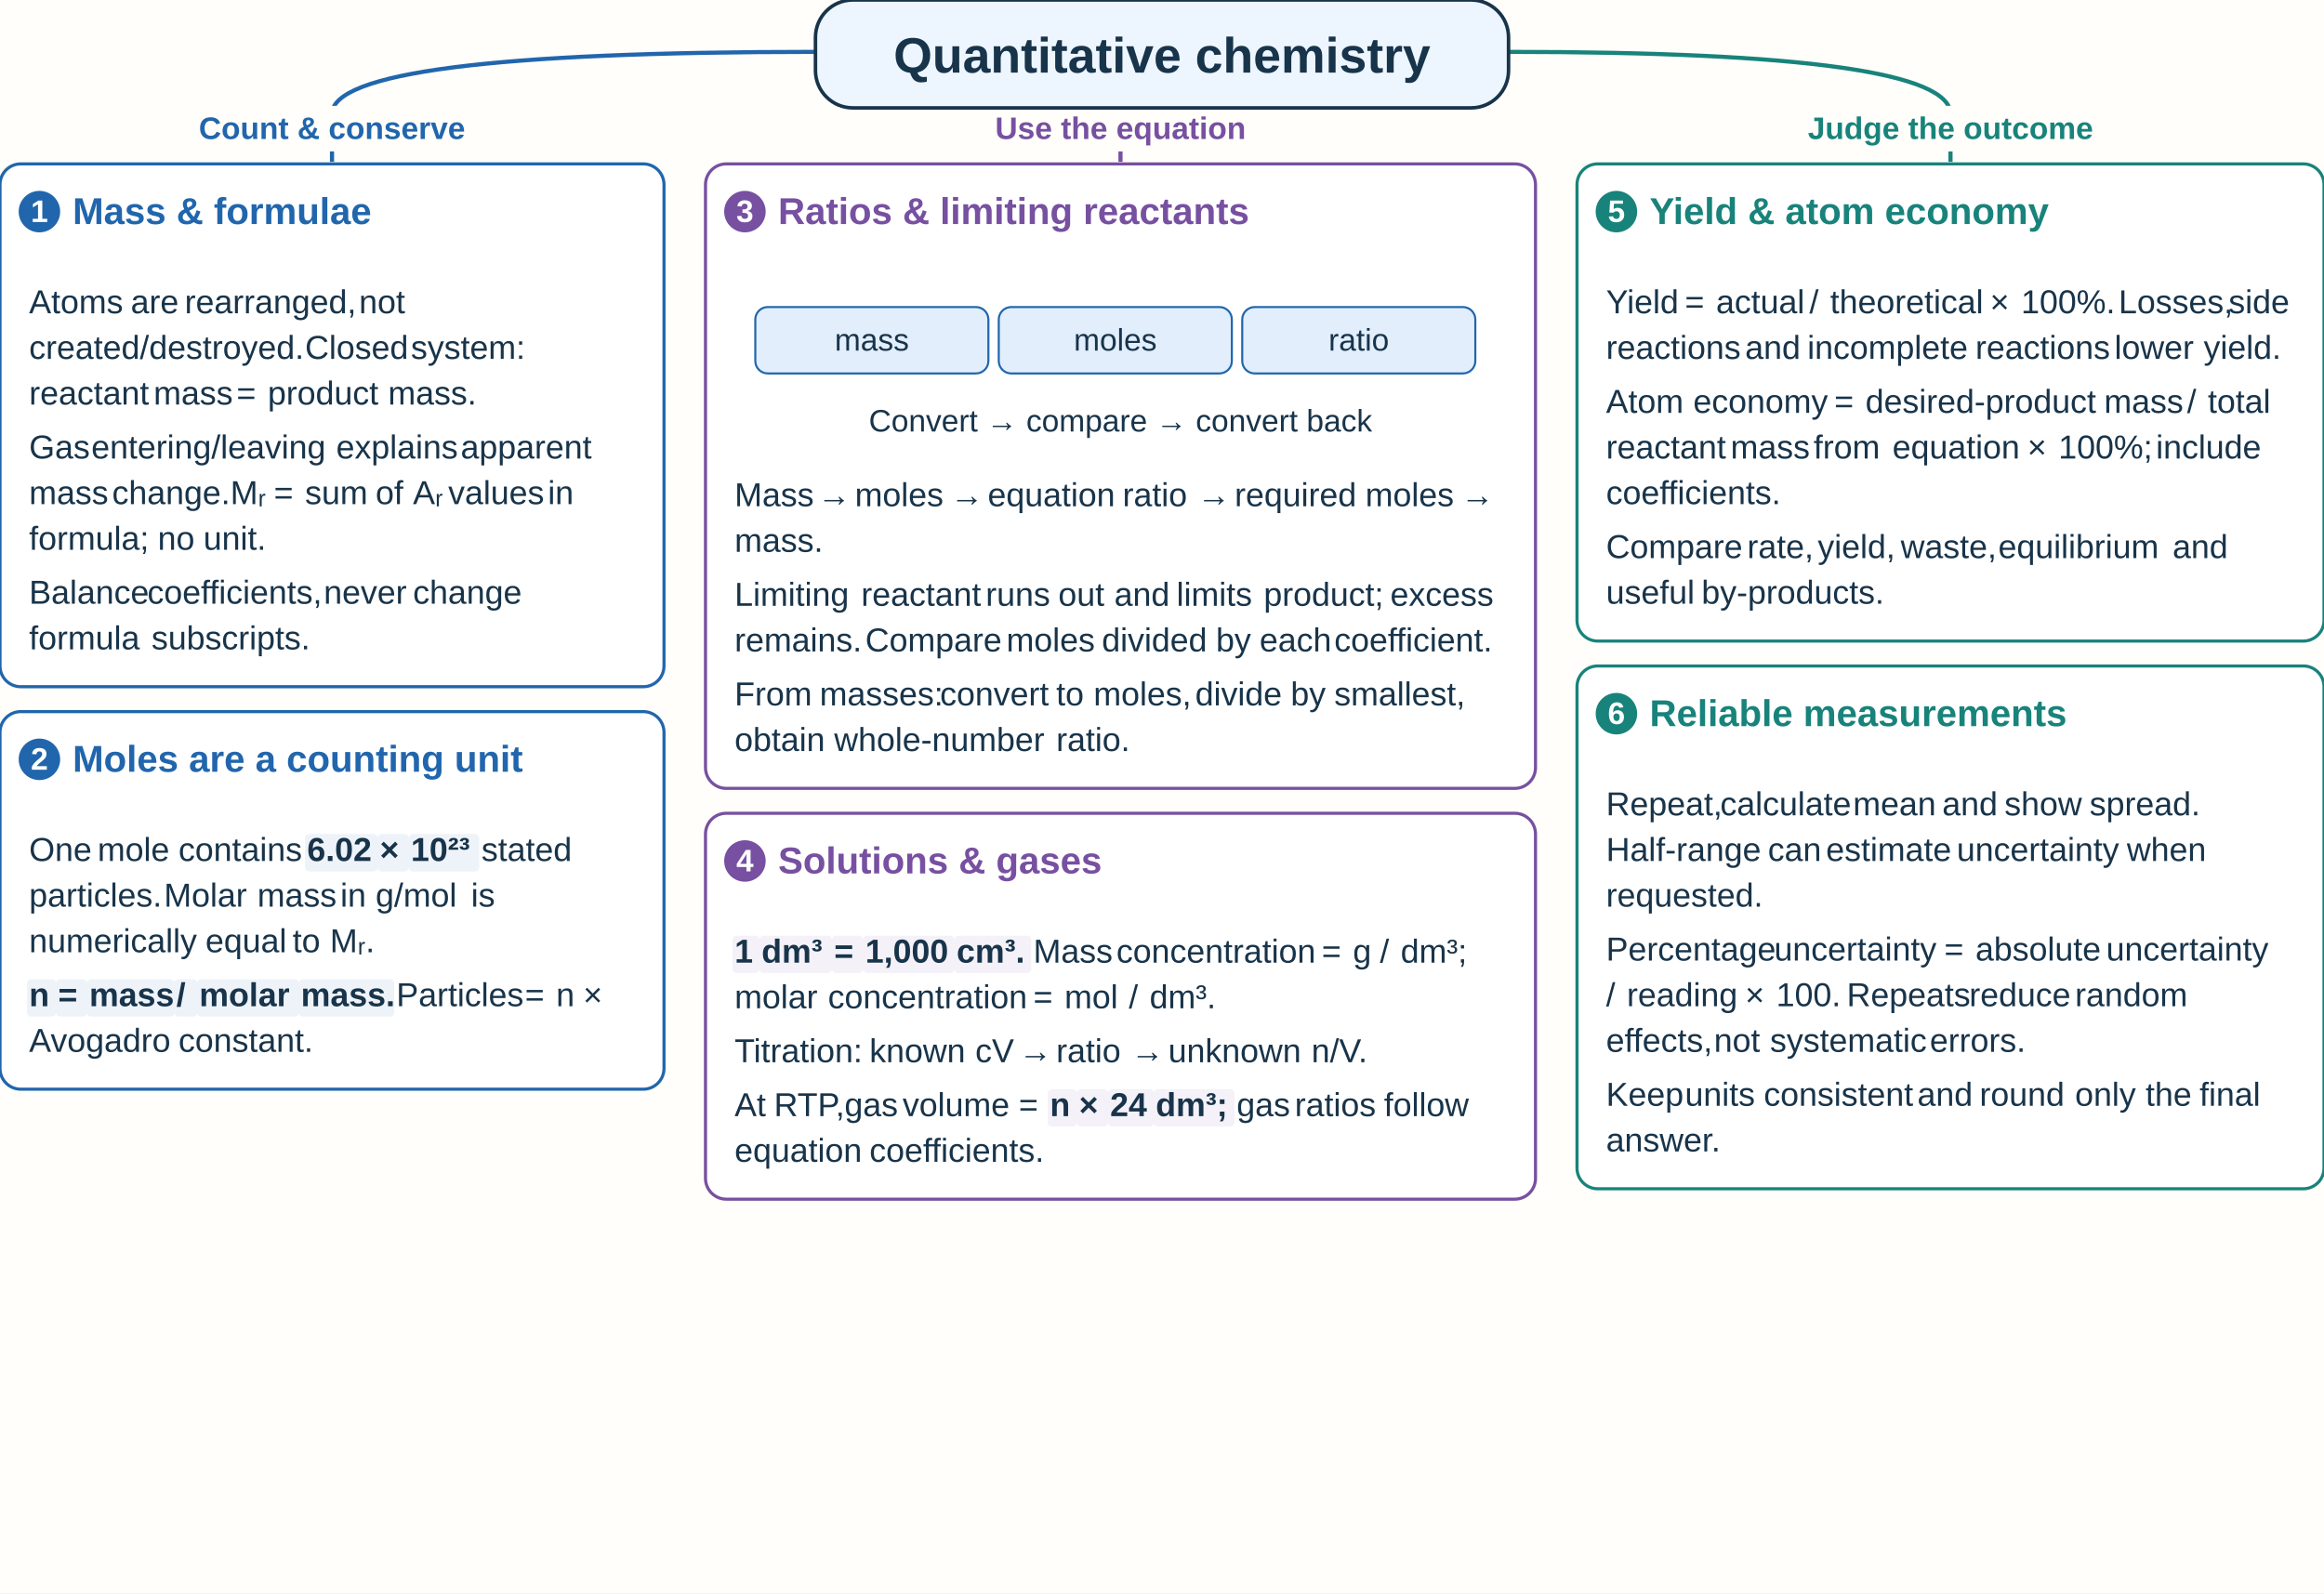
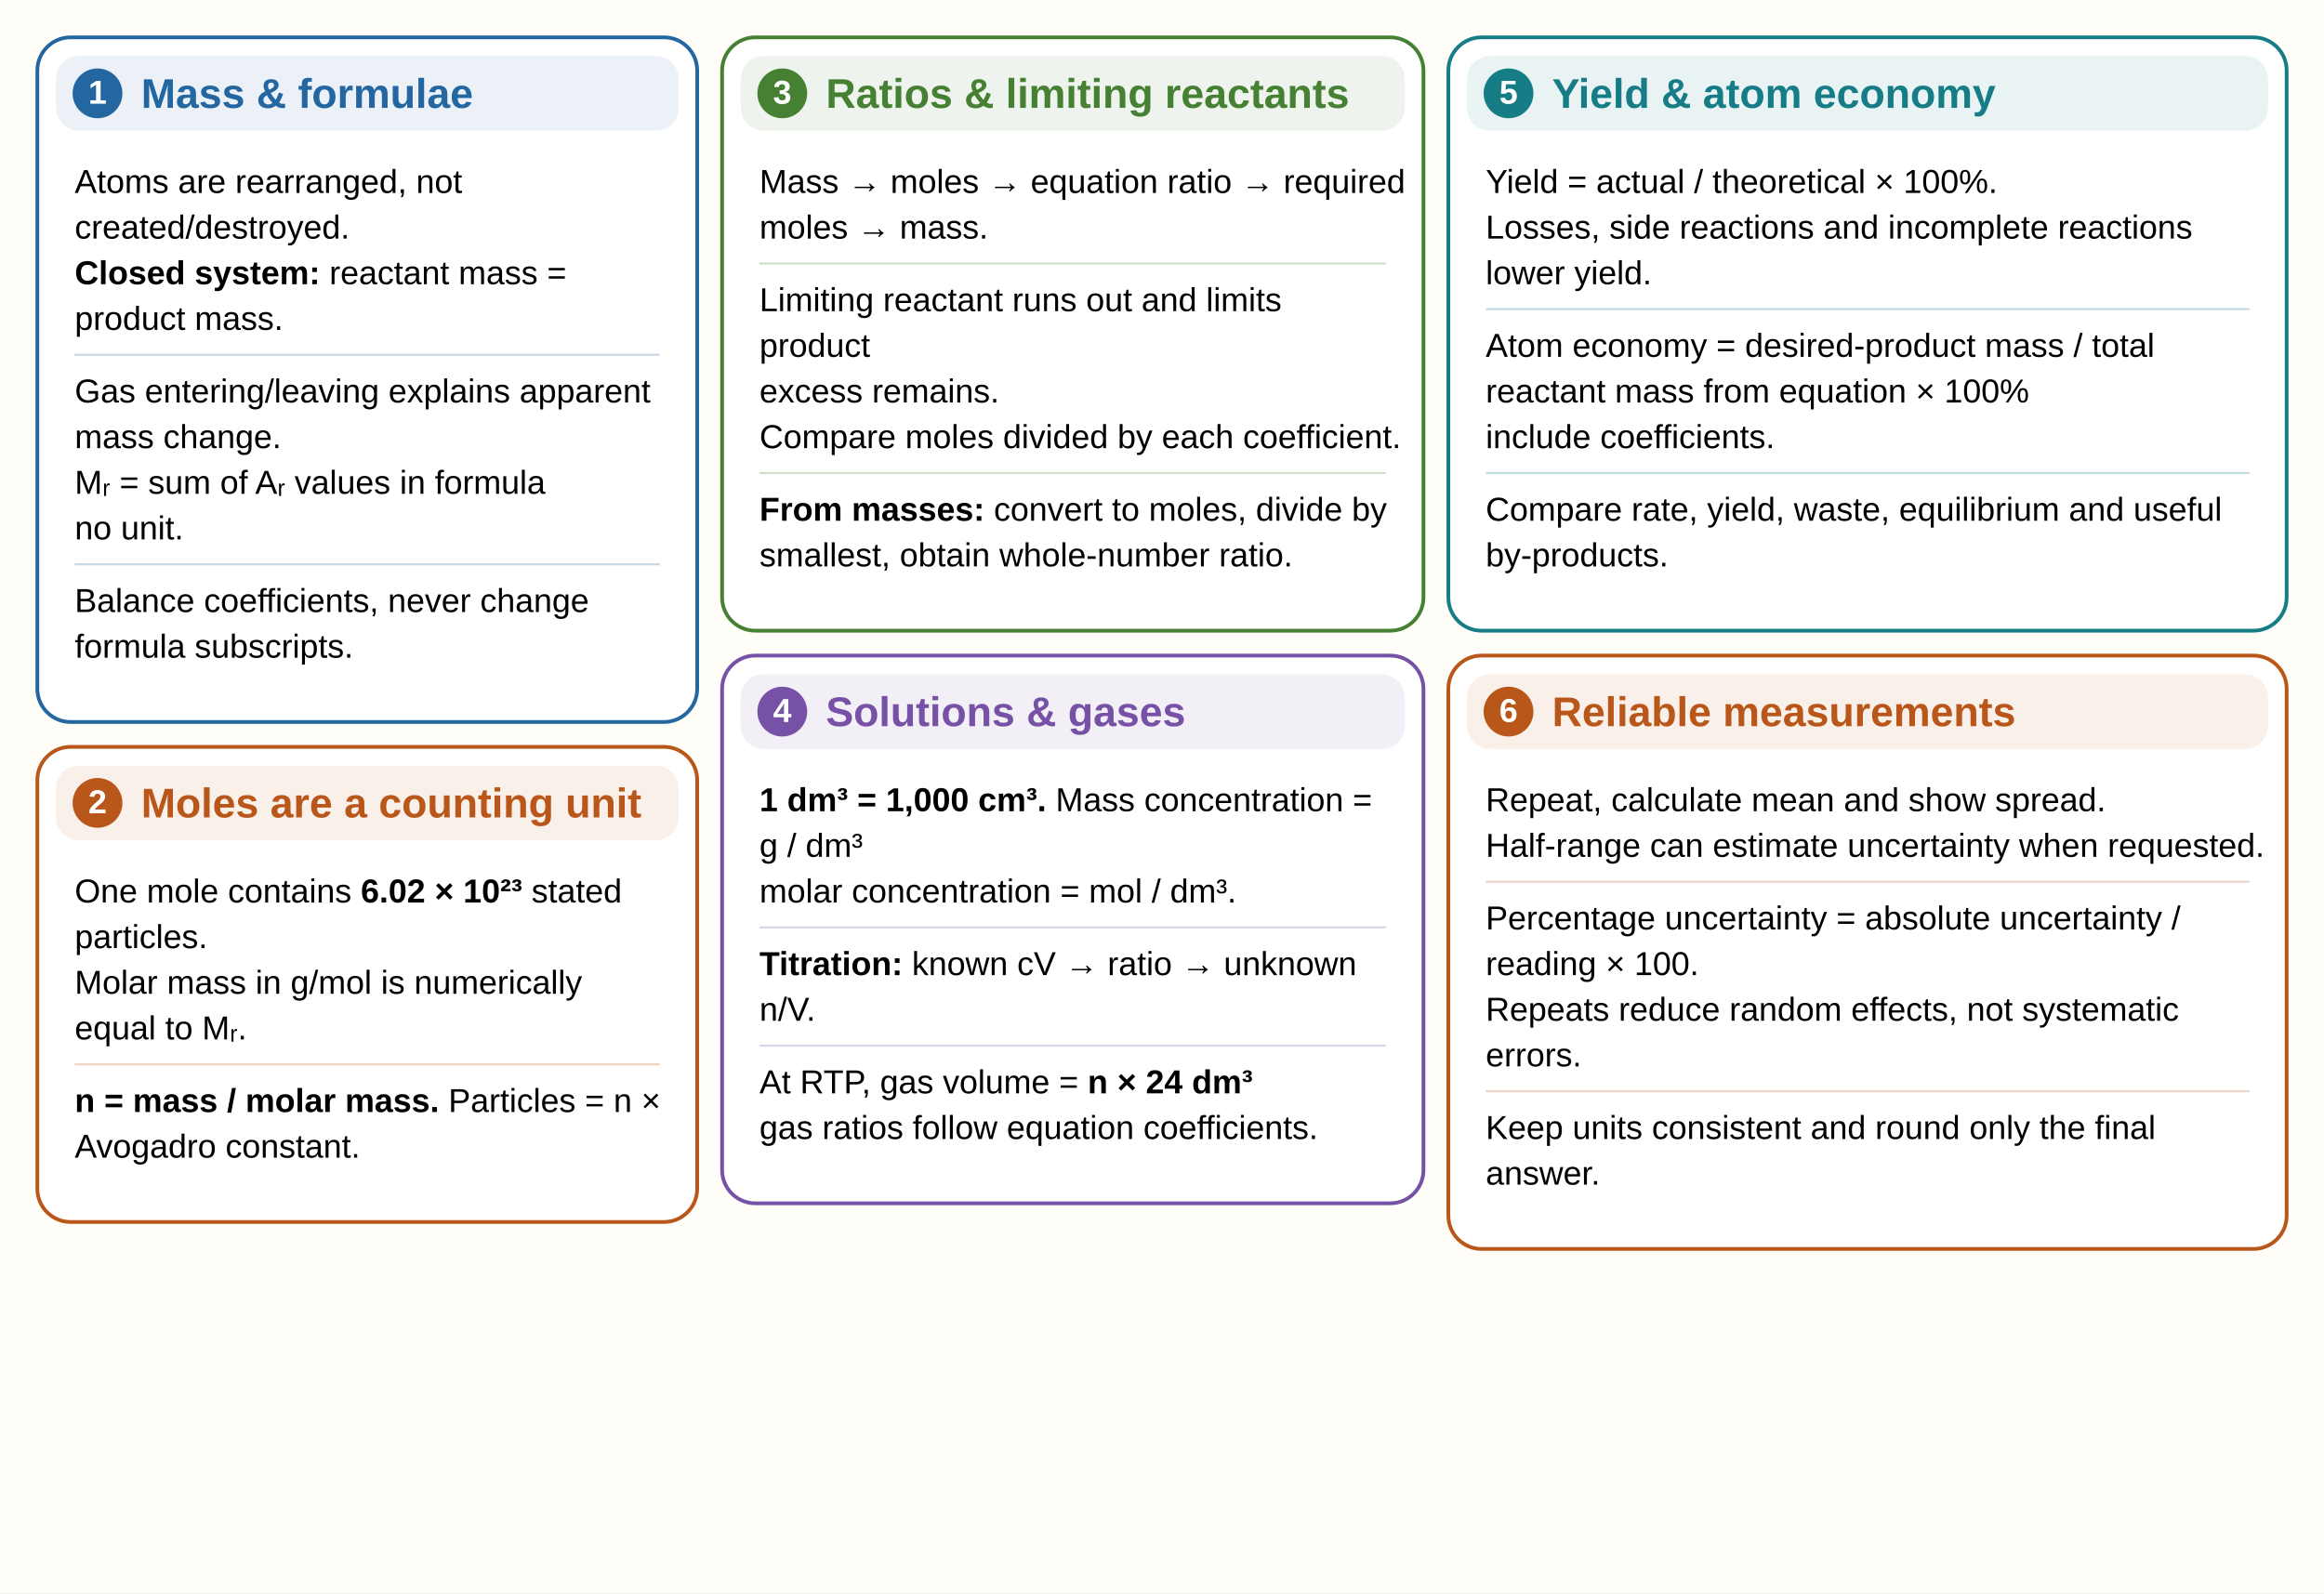
- <svg xmlns="http://www.w3.org/2000/svg" width="2400" height="1645.714" viewBox="0 0 1120 768" role="img" aria-labelledby="title description" data-print-width-mm="277" data-body-size="16">
+ <svg xmlns="http://www.w3.org/2000/svg" width="2400" height="1645.714" viewBox="0 0 1120 768" role="img" aria-labelledby="map-title map-description" data-print-width-mm="277" font-family="Segoe UI,Arial,sans-serif">
  <defs>
-     <radialGradient id="animalFill">
-       <stop stop-color="#fff5de" />
-       <stop offset="1" stop-color="#dceafd" />
-     </radialGradient>
-     <radialGradient id="nucleusFill">
-       <stop stop-color="#ddc7f4" />
-       <stop offset="1" stop-color="#9b79c2" />
-     </radialGradient>
-     <linearGradient id="leafFill" x2="0" y2="1">
-       <stop stop-color="#edf7b8" />
-       <stop offset="1" stop-color="#bfd882" />
-     </linearGradient>
+     <marker id="arrow-2366a0" viewBox="0 0 10 10" refX="9" refY="5" markerWidth="4" markerHeight="4" orient="auto-start-reverse">
+       <path d="M1 1L9 5L1 9" fill="none" stroke="#2366a0" stroke-width="2" stroke-linejoin="round" />
+     </marker>
+     <marker id="arrow-b95619" viewBox="0 0 10 10" refX="9" refY="5" markerWidth="4" markerHeight="4" orient="auto-start-reverse">
+       <path d="M1 1L9 5L1 9" fill="none" stroke="#b95619" stroke-width="2" stroke-linejoin="round" />
+     </marker>
+     <marker id="arrow-468133" viewBox="0 0 10 10" refX="9" refY="5" markerWidth="4" markerHeight="4" orient="auto-start-reverse">
+       <path d="M1 1L9 5L1 9" fill="none" stroke="#468133" stroke-width="2" stroke-linejoin="round" />
+     </marker>
+     <marker id="arrow-7651a5" viewBox="0 0 10 10" refX="9" refY="5" markerWidth="4" markerHeight="4" orient="auto-start-reverse">
+       <path d="M1 1L9 5L1 9" fill="none" stroke="#7651a5" stroke-width="2" stroke-linejoin="round" />
+     </marker>
+     <marker id="arrow-167d87" viewBox="0 0 10 10" refX="9" refY="5" markerWidth="4" markerHeight="4" orient="auto-start-reverse">
+       <path d="M1 1L9 5L1 9" fill="none" stroke="#167d87" stroke-width="2" stroke-linejoin="round" />
+     </marker>
+     <marker id="arrow-b95619" viewBox="0 0 10 10" refX="9" refY="5" markerWidth="4" markerHeight="4" orient="auto-start-reverse">
+       <path d="M1 1L9 5L1 9" fill="none" stroke="#b95619" stroke-width="2" stroke-linejoin="round" />
+     </marker>
  </defs>
-   <rect width="1120" height="768" fill="#fffefa" />
-   <g font-family="Segoe UI, Arial, sans-serif" fill="#18344a">
-     <path class="relationship-path" d="M392.992 25Q160.0 25 160.0 55V78" stroke="#2166ad" stroke-width="2" fill="none" />
-     <rect x="87.5" y="51" width="145.0" height="22" rx="5" fill="#fffefa" />
-     <text class="diagram-label" x="160.00" y="67.00" font-size="15" fill="#2166ad" font-weight="700" text-anchor="middle">Count &amp; conserve</text>
-     <g class="map-section" id="section-1" data-source-panel="0" data-bounds="0,0,320,252" transform="translate(0 79)">
-       <rect width="320" height="252" rx="10" fill="white" stroke="#2166ad" stroke-width="1.5" />
-       <g class="section-heading">
-         <circle cx="19" cy="23" r="10" fill="#2166ad" />
-         <text class="" x="19.00" y="28.00" font-size="15" fill="white" font-weight="700" text-anchor="middle">1</text>
-         <text class="" x="35.00" y="29.00" font-size="18" fill="#2166ad" font-weight="700" text-anchor="start">Mass &amp; formulae</text>
-       </g>
-       <g class="section-body">
-         <text class="body-text" x="14.00" y="72.00" font-size="16" fill="#18344a" font-weight="400" text-anchor="start">Atoms</text>
-         <text class="body-text" x="63.00" y="72.00" font-size="16" fill="#18344a" font-weight="400" text-anchor="start">are</text>
-         <text class="body-text" x="89.00" y="72.00" font-size="16" fill="#18344a" font-weight="400" text-anchor="start">rearranged,</text>
-         <text class="body-text" x="173.00" y="72.00" font-size="16" fill="#18344a" font-weight="400" text-anchor="start">not</text>
-         <text class="body-text" x="14.00" y="94.00" font-size="16" fill="#18344a" font-weight="400" text-anchor="start">created/destroyed.</text>
-         <text class="body-text" x="147.00" y="94.00" font-size="16" fill="#18344a" font-weight="400" text-anchor="start">Closed</text>
-         <text class="body-text" x="198.00" y="94.00" font-size="16" fill="#18344a" font-weight="400" text-anchor="start">system:</text>
-         <text class="body-text" x="14.00" y="116.00" font-size="16" fill="#18344a" font-weight="400" text-anchor="start">reactant</text>
-         <text class="body-text" x="74.00" y="116.00" font-size="16" fill="#18344a" font-weight="400" text-anchor="start">mass</text>
-         <text class="body-text" x="114.00" y="116.00" font-size="16" fill="#18344a" font-weight="400" text-anchor="start">=</text>
-         <text class="body-text" x="129.00" y="116.00" font-size="16" fill="#18344a" font-weight="400" text-anchor="start">product</text>
-         <text class="body-text" x="187.00" y="116.00" font-size="16" fill="#18344a" font-weight="400" text-anchor="start">mass.</text>
-         <text class="body-text" x="14.00" y="142.00" font-size="16" fill="#18344a" font-weight="400" text-anchor="start">Gas</text>
-         <text class="body-text" x="44.00" y="142.00" font-size="16" fill="#18344a" font-weight="400" text-anchor="start">entering/leaving</text>
-         <text class="body-text" x="162.00" y="142.00" font-size="16" fill="#18344a" font-weight="400" text-anchor="start">explains</text>
-         <text class="body-text" x="222.00" y="142.00" font-size="16" fill="#18344a" font-weight="400" text-anchor="start">apparent</text>
-         <text class="body-text" x="14.00" y="164.00" font-size="16" fill="#18344a" font-weight="400" text-anchor="start">mass</text>
-         <text class="body-text" x="54.00" y="164.00" font-size="16" fill="#18344a" font-weight="400" text-anchor="start">change.</text>
-         <text class="body-text" x="111.00" y="164.00" font-size="16" fill="#18344a" font-weight="400" text-anchor="start">Mᵣ</text>
-         <text class="body-text" x="132.00" y="164.00" font-size="16" fill="#18344a" font-weight="400" text-anchor="start">=</text>
-         <text class="body-text" x="147.00" y="164.00" font-size="16" fill="#18344a" font-weight="400" text-anchor="start">sum</text>
-         <text class="body-text" x="181.00" y="164.00" font-size="16" fill="#18344a" font-weight="400" text-anchor="start">of</text>
-         <text class="body-text" x="199.00" y="164.00" font-size="16" fill="#18344a" font-weight="400" text-anchor="start">Aᵣ</text>
-         <text class="body-text" x="216.00" y="164.00" font-size="16" fill="#18344a" font-weight="400" text-anchor="start">values</text>
-         <text class="body-text" x="264.00" y="164.00" font-size="16" fill="#18344a" font-weight="400" text-anchor="start">in</text>
-         <text class="body-text" x="14.00" y="186.00" font-size="16" fill="#18344a" font-weight="400" text-anchor="start">formula;</text>
-         <text class="body-text" x="76.00" y="186.00" font-size="16" fill="#18344a" font-weight="400" text-anchor="start">no</text>
-         <text class="body-text" x="98.00" y="186.00" font-size="16" fill="#18344a" font-weight="400" text-anchor="start">unit.</text>
-         <text class="body-text" x="14.00" y="212.00" font-size="16" fill="#18344a" font-weight="400" text-anchor="start">Balance</text>
-         <text class="body-text" x="71.00" y="212.00" font-size="16" fill="#18344a" font-weight="400" text-anchor="start">coefficients,</text>
-         <text class="body-text" x="156.00" y="212.00" font-size="16" fill="#18344a" font-weight="400" text-anchor="start">never</text>
-         <text class="body-text" x="199.00" y="212.00" font-size="16" fill="#18344a" font-weight="400" text-anchor="start">change</text>
-         <text class="body-text" x="14.00" y="234.00" font-size="16" fill="#18344a" font-weight="400" text-anchor="start">formula</text>
-         <text class="body-text" x="73.00" y="234.00" font-size="16" fill="#18344a" font-weight="400" text-anchor="start">subscripts.</text>
-       </g>
+   <rect width="1120" height="768" fill="#fffdf8" />
+   <g class="map-section" id="section-1" data-source-panel="0" data-bounds="0,0,318,330" transform="translate(18 18)">
+     <rect width="318" height="330" rx="16" fill="white" stroke="#2366a0" stroke-width="1.8" />
+     <g class="section-heading">
+       <rect x="9" y="9" width="300" height="36" rx="11" fill="#2366a0" opacity=".09" />
+       <circle cx="29" cy="27" r="12" fill="#2366a0" />
+       <text class="diagram-label" x="29" y="32" font-size="16" fill="white" font-weight="700" text-anchor="middle">1</text>
+       <text class="panel-title" x="50" y="34" font-size="20" fill="#2366a0" font-weight="700" text-anchor="start">Mass &amp; formulae</text>
    </g>
-     <g class="map-section" id="section-2" data-source-panel="1" data-bounds="0,0,320,182" transform="translate(0 343)">
-       <rect width="320" height="182" rx="10" fill="white" stroke="#2166ad" stroke-width="1.5" />
-       <g class="section-heading">
-         <circle cx="19" cy="23" r="10" fill="#2166ad" />
-         <text class="" x="19.00" y="28.00" font-size="15" fill="white" font-weight="700" text-anchor="middle">2</text>
-         <text class="" x="35.00" y="29.00" font-size="18" fill="#2166ad" font-weight="700" text-anchor="start">Moles are a counting unit</text>
-       </g>
-       <g class="section-body">
-         <text class="body-text" x="14.00" y="72.00" font-size="16" fill="#18344a" font-weight="400" text-anchor="start">One</text>
-         <text class="body-text" x="47.00" y="72.00" font-size="16" fill="#18344a" font-weight="400" text-anchor="start">mole</text>
-         <text class="body-text" x="86.00" y="72.00" font-size="16" fill="#18344a" font-weight="400" text-anchor="start">contains</text>
-         <rect x="147.00" y="59.00" width="35.00" height="18" rx="2" fill="#2166ad" opacity=".08" />
-         <text class="body-text" x="148.00" y="72.00" font-size="16" fill="#18344a" font-weight="700" text-anchor="start">6.02</text>
-         <rect x="182.00" y="59.00" width="15.00" height="18" rx="2" fill="#2166ad" opacity=".08" />
-         <text class="body-text" x="183.00" y="72.00" font-size="16" fill="#18344a" font-weight="700" text-anchor="start">×</text>
-         <rect x="197.00" y="59.00" width="34.00" height="18" rx="2" fill="#2166ad" opacity=".08" />
-         <text class="body-text" x="198.00" y="72.00" font-size="16" fill="#18344a" font-weight="700" text-anchor="start">10²³</text>
-         <text class="body-text" x="232.00" y="72.00" font-size="16" fill="#18344a" font-weight="400" text-anchor="start">stated</text>
-         <text class="body-text" x="14.00" y="94.00" font-size="16" fill="#18344a" font-weight="400" text-anchor="start">particles.</text>
-         <text class="body-text" x="79.00" y="94.00" font-size="16" fill="#18344a" font-weight="400" text-anchor="start">Molar</text>
-         <text class="body-text" x="124.00" y="94.00" font-size="16" fill="#18344a" font-weight="400" text-anchor="start">mass</text>
-         <text class="body-text" x="164.00" y="94.00" font-size="16" fill="#18344a" font-weight="400" text-anchor="start">in</text>
-         <text class="body-text" x="181.00" y="94.00" font-size="16" fill="#18344a" font-weight="400" text-anchor="start">g/mol</text>
-         <text class="body-text" x="227.00" y="94.00" font-size="16" fill="#18344a" font-weight="400" text-anchor="start">is</text>
-         <text class="body-text" x="14.00" y="116.00" font-size="16" fill="#18344a" font-weight="400" text-anchor="start">numerically</text>
-         <text class="body-text" x="99.00" y="116.00" font-size="16" fill="#18344a" font-weight="400" text-anchor="start">equal</text>
-         <text class="body-text" x="141.00" y="116.00" font-size="16" fill="#18344a" font-weight="400" text-anchor="start">to</text>
-         <text class="body-text" x="159.00" y="116.00" font-size="16" fill="#18344a" font-weight="400" text-anchor="start">Mᵣ.</text>
-         <rect x="13.00" y="129.00" width="14.00" height="18" rx="2" fill="#2166ad" opacity=".08" />
-         <text class="body-text" x="14.00" y="142.00" font-size="16" fill="#18344a" font-weight="700" text-anchor="start">n</text>
-         <rect x="27.00" y="129.00" width="15.00" height="18" rx="2" fill="#2166ad" opacity=".08" />
-         <text class="body-text" x="28.00" y="142.00" font-size="16" fill="#18344a" font-weight="700" text-anchor="start">=</text>
-         <rect x="42.00" y="129.00" width="42.00" height="18" rx="2" fill="#2166ad" opacity=".08" />
-         <text class="body-text" x="43.00" y="142.00" font-size="16" fill="#18344a" font-weight="700" text-anchor="start">mass</text>
-         <rect x="84.00" y="129.00" width="11.00" height="18" rx="2" fill="#2166ad" opacity=".08" />
-         <text class="body-text" x="85.00" y="142.00" font-size="16" fill="#18344a" font-weight="700" text-anchor="start">/</text>
-         <rect x="95.00" y="129.00" width="49.00" height="18" rx="2" fill="#2166ad" opacity=".08" />
-         <text class="body-text" x="96.00" y="142.00" font-size="16" fill="#18344a" font-weight="700" text-anchor="start">molar</text>
-         <rect x="144.00" y="129.00" width="46.00" height="18" rx="2" fill="#2166ad" opacity=".08" />
-         <text class="body-text" x="145.00" y="142.00" font-size="16" fill="#18344a" font-weight="700" text-anchor="start">mass.</text>
-         <text class="body-text" x="191.00" y="142.00" font-size="16" fill="#18344a" font-weight="400" text-anchor="start">Particles</text>
-         <text class="body-text" x="253.00" y="142.00" font-size="16" fill="#18344a" font-weight="400" text-anchor="start">=</text>
-         <text class="body-text" x="268.00" y="142.00" font-size="16" fill="#18344a" font-weight="400" text-anchor="start">n</text>
-         <text class="body-text" x="281.00" y="142.00" font-size="16" fill="#18344a" font-weight="400" text-anchor="start">×</text>
-         <text class="body-text" x="14.00" y="164.00" font-size="16" fill="#18344a" font-weight="400" text-anchor="start">Avogadro</text>
-         <text class="body-text" x="86.00" y="164.00" font-size="16" fill="#18344a" font-weight="400" text-anchor="start">constant.</text>
-       </g>
+     <g class="section-body">
+       <text class="body-text" x="18" y="75" font-size="16" fill="#000000" font-weight="400" text-anchor="start">Atoms are rearranged, not</text>
+       <text class="body-text" x="18" y="97" font-size="16" fill="#000000" font-weight="400" text-anchor="start">created/destroyed.</text>
+       <text class="body-text" x="18" y="119" font-size="16" fill="#000000" font-weight="400" text-anchor="start">
+         <tspan font-weight="700">Closed</tspan>
+         <tspan font-weight="700">system:</tspan> reactant mass =</text>
+       <text class="body-text" x="18" y="141" font-size="16" fill="#000000" font-weight="400" text-anchor="start">product mass.</text>
+       <path class="section-divider" d="M18 153H300" stroke="#2366a0" stroke-opacity=".25" stroke-width="1" fill="none" />
+       <text class="body-text" x="18" y="176" font-size="16" fill="#000000" font-weight="400" text-anchor="start">Gas entering/leaving explains apparent</text>
+       <text class="body-text" x="18" y="198" font-size="16" fill="#000000" font-weight="400" text-anchor="start">mass change.</text>
+       <text class="body-text" x="18" y="220" font-size="16" fill="#000000" font-weight="400" text-anchor="start">Mᵣ = sum of Aᵣ values in formula</text>
+       <text class="body-text" x="18" y="242" font-size="16" fill="#000000" font-weight="400" text-anchor="start">no unit.</text>
+       <path class="section-divider" d="M18 254H300" stroke="#2366a0" stroke-opacity=".25" stroke-width="1" fill="none" />
+       <text class="body-text" x="18" y="277" font-size="16" fill="#000000" font-weight="400" text-anchor="start">Balance coefficients, never change</text>
+       <text class="body-text" x="18" y="299" font-size="16" fill="#000000" font-weight="400" text-anchor="start">formula subscripts.</text>
    </g>
-     <path class="relationship-path" d="M560 52Q540.0 55 540.0 55V78" stroke="#7750a1" stroke-width="2" fill="none" />
-     <rect x="470.5" y="51" width="139.0" height="22" rx="5" fill="#fffefa" />
-     <text class="diagram-label" x="540.00" y="67.00" font-size="15" fill="#7750a1" font-weight="700" text-anchor="middle">Use the equation</text>
-     <g class="map-section" id="section-3" data-source-panel="2" data-bounds="0,0,400,301" transform="translate(340 79)">
-       <rect width="400" height="301" rx="10" fill="white" stroke="#7750a1" stroke-width="1.5" />
-       <g class="section-heading">
-         <circle cx="19" cy="23" r="10" fill="#7750a1" />
-         <text class="" x="19.00" y="28.00" font-size="15" fill="white" font-weight="700" text-anchor="middle">3</text>
-         <text class="" x="35.00" y="29.00" font-size="18" fill="#7750a1" font-weight="700" text-anchor="start">Ratios &amp; limiting reactants</text>
-       </g>
-       <g class="section-body">
-         <g class="concept-illustration" transform="translate(14 59)">
-           <rect x="10.0" y="10" width="112.333" height="32" rx="6" fill="#e2eefb" stroke="#2166ad" />
-           <text class="diagram-label" x="66.17" y="31.00" font-size="15" fill="#18344a" font-weight="400" text-anchor="middle">mass</text>
-           <rect x="127.333" y="10" width="112.333" height="32" rx="6" fill="#e2eefb" stroke="#2166ad" />
-           <text class="diagram-label" x="183.50" y="31.00" font-size="15" fill="#18344a" font-weight="400" text-anchor="middle">moles</text>
-           <rect x="244.667" y="10" width="112.333" height="32" rx="6" fill="#e2eefb" stroke="#2166ad" />
-           <text class="diagram-label" x="300.83" y="31.00" font-size="15" fill="#18344a" font-weight="400" text-anchor="middle">ratio</text>
-           <text class="diagram-label" x="186.00" y="70.00" font-size="15" fill="#18344a" font-weight="400" text-anchor="middle">Convert → compare → convert back</text>
-         </g>
-         <text class="body-text" x="14.00" y="165.00" font-size="16" fill="#18344a" font-weight="400" text-anchor="start">Mass</text>
-         <text class="body-text" x="54.00" y="165.00" font-size="16" fill="#18344a" font-weight="400" text-anchor="start">→</text>
-         <text class="body-text" x="72.00" y="165.00" font-size="16" fill="#18344a" font-weight="400" text-anchor="start">moles</text>
-         <text class="body-text" x="118.00" y="165.00" font-size="16" fill="#18344a" font-weight="400" text-anchor="start">→</text>
-         <text class="body-text" x="136.00" y="165.00" font-size="16" fill="#18344a" font-weight="400" text-anchor="start">equation</text>
-         <text class="body-text" x="201.00" y="165.00" font-size="16" fill="#18344a" font-weight="400" text-anchor="start">ratio</text>
-         <text class="body-text" x="237.00" y="165.00" font-size="16" fill="#18344a" font-weight="400" text-anchor="start">→</text>
-         <text class="body-text" x="255.00" y="165.00" font-size="16" fill="#18344a" font-weight="400" text-anchor="start">required</text>
-         <text class="body-text" x="318.00" y="165.00" font-size="16" fill="#18344a" font-weight="400" text-anchor="start">moles</text>
-         <text class="body-text" x="364.00" y="165.00" font-size="16" fill="#18344a" font-weight="400" text-anchor="start">→</text>
-         <text class="body-text" x="14.00" y="187.00" font-size="16" fill="#18344a" font-weight="400" text-anchor="start">mass.</text>
-         <text class="body-text" x="14.00" y="213.00" font-size="16" fill="#18344a" font-weight="400" text-anchor="start">Limiting</text>
-         <text class="body-text" x="75.00" y="213.00" font-size="16" fill="#18344a" font-weight="400" text-anchor="start">reactant</text>
-         <text class="body-text" x="135.00" y="213.00" font-size="16" fill="#18344a" font-weight="400" text-anchor="start">runs</text>
-         <text class="body-text" x="170.00" y="213.00" font-size="16" fill="#18344a" font-weight="400" text-anchor="start">out</text>
-         <text class="body-text" x="197.00" y="213.00" font-size="16" fill="#18344a" font-weight="400" text-anchor="start">and</text>
-         <text class="body-text" x="227.00" y="213.00" font-size="16" fill="#18344a" font-weight="400" text-anchor="start">limits</text>
-         <text class="body-text" x="269.00" y="213.00" font-size="16" fill="#18344a" font-weight="400" text-anchor="start">product;</text>
-         <text class="body-text" x="330.00" y="213.00" font-size="16" fill="#18344a" font-weight="400" text-anchor="start">excess</text>
-         <text class="body-text" x="14.00" y="235.00" font-size="16" fill="#18344a" font-weight="400" text-anchor="start">remains.</text>
-         <text class="body-text" x="77.00" y="235.00" font-size="16" fill="#18344a" font-weight="400" text-anchor="start">Compare</text>
-         <text class="body-text" x="145.00" y="235.00" font-size="16" fill="#18344a" font-weight="400" text-anchor="start">moles</text>
-         <text class="body-text" x="191.00" y="235.00" font-size="16" fill="#18344a" font-weight="400" text-anchor="start">divided</text>
-         <text class="body-text" x="246.00" y="235.00" font-size="16" fill="#18344a" font-weight="400" text-anchor="start">by</text>
-         <text class="body-text" x="267.00" y="235.00" font-size="16" fill="#18344a" font-weight="400" text-anchor="start">each</text>
-         <text class="body-text" x="303.00" y="235.00" font-size="16" fill="#18344a" font-weight="400" text-anchor="start">coefficient.</text>
-         <text class="body-text" x="14.00" y="261.00" font-size="16" fill="#18344a" font-weight="400" text-anchor="start">From</text>
-         <text class="body-text" x="55.00" y="261.00" font-size="16" fill="#18344a" font-weight="400" text-anchor="start">masses:</text>
-         <text class="body-text" x="113.00" y="261.00" font-size="16" fill="#18344a" font-weight="400" text-anchor="start">convert</text>
-         <text class="body-text" x="169.00" y="261.00" font-size="16" fill="#18344a" font-weight="400" text-anchor="start">to</text>
-         <text class="body-text" x="187.00" y="261.00" font-size="16" fill="#18344a" font-weight="400" text-anchor="start">moles,</text>
-         <text class="body-text" x="236.00" y="261.00" font-size="16" fill="#18344a" font-weight="400" text-anchor="start">divide</text>
-         <text class="body-text" x="282.00" y="261.00" font-size="16" fill="#18344a" font-weight="400" text-anchor="start">by</text>
-         <text class="body-text" x="303.00" y="261.00" font-size="16" fill="#18344a" font-weight="400" text-anchor="start">smallest,</text>
-         <text class="body-text" x="14.00" y="283.00" font-size="16" fill="#18344a" font-weight="400" text-anchor="start">obtain</text>
-         <text class="body-text" x="62.00" y="283.00" font-size="16" fill="#18344a" font-weight="400" text-anchor="start">whole-number</text>
-         <text class="body-text" x="169.00" y="283.00" font-size="16" fill="#18344a" font-weight="400" text-anchor="start">ratio.</text>
-       </g>
+   </g>
+   <g class="map-section" id="section-2" data-source-panel="1" data-bounds="0,0,318,229" transform="translate(18 360)">
+     <rect width="318" height="229" rx="16" fill="white" stroke="#b95619" stroke-width="1.8" />
+     <g class="section-heading">
+       <rect x="9" y="9" width="300" height="36" rx="11" fill="#b95619" opacity=".09" />
+       <circle cx="29" cy="27" r="12" fill="#b95619" />
+       <text class="diagram-label" x="29" y="32" font-size="16" fill="white" font-weight="700" text-anchor="middle">2</text>
+       <text class="panel-title" x="50" y="34" font-size="20" fill="#b95619" font-weight="700" text-anchor="start">Moles are a counting unit</text>
    </g>
-     <g class="map-section" id="section-4" data-source-panel="3" data-bounds="0,0,400,186" transform="translate(340 392)">
-       <rect width="400" height="186" rx="10" fill="white" stroke="#7750a1" stroke-width="1.5" />
-       <g class="section-heading">
-         <circle cx="19" cy="23" r="10" fill="#7750a1" />
-         <text class="" x="19.00" y="28.00" font-size="15" fill="white" font-weight="700" text-anchor="middle">4</text>
-         <text class="" x="35.00" y="29.00" font-size="18" fill="#7750a1" font-weight="700" text-anchor="start">Solutions &amp; gases</text>
-       </g>
-       <g class="section-body">
-         <rect x="13.00" y="59.00" width="13.00" height="18" rx="2" fill="#7750a1" opacity=".08" />
-         <text class="body-text" x="14.00" y="72.00" font-size="16" fill="#18344a" font-weight="700" text-anchor="start">1</text>
-         <rect x="26.00" y="59.00" width="35.00" height="18" rx="2" fill="#7750a1" opacity=".08" />
-         <text class="body-text" x="27.00" y="72.00" font-size="16" fill="#18344a" font-weight="700" text-anchor="start">dm³</text>
-         <rect x="61.00" y="59.00" width="15.00" height="18" rx="2" fill="#7750a1" opacity=".08" />
-         <text class="body-text" x="62.00" y="72.00" font-size="16" fill="#18344a" font-weight="700" text-anchor="start">=</text>
-         <rect x="76.00" y="59.00" width="44.00" height="18" rx="2" fill="#7750a1" opacity=".08" />
-         <text class="body-text" x="77.00" y="72.00" font-size="16" fill="#18344a" font-weight="700" text-anchor="start">1,000</text>
-         <rect x="120.00" y="59.00" width="37.00" height="18" rx="2" fill="#7750a1" opacity=".08" />
-         <text class="body-text" x="121.00" y="72.00" font-size="16" fill="#18344a" font-weight="700" text-anchor="start">cm³.</text>
-         <text class="body-text" x="158.00" y="72.00" font-size="16" fill="#18344a" font-weight="400" text-anchor="start">Mass</text>
-         <text class="body-text" x="198.00" y="72.00" font-size="16" fill="#18344a" font-weight="400" text-anchor="start">concentration</text>
-         <text class="body-text" x="297.00" y="72.00" font-size="16" fill="#18344a" font-weight="400" text-anchor="start">=</text>
-         <text class="body-text" x="312.00" y="72.00" font-size="16" fill="#18344a" font-weight="400" text-anchor="start">g</text>
-         <text class="body-text" x="325.00" y="72.00" font-size="16" fill="#18344a" font-weight="400" text-anchor="start">/</text>
-         <text class="body-text" x="335.00" y="72.00" font-size="16" fill="#18344a" font-weight="400" text-anchor="start">dm³;</text>
-         <text class="body-text" x="14.00" y="94.00" font-size="16" fill="#18344a" font-weight="400" text-anchor="start">molar</text>
-         <text class="body-text" x="59.00" y="94.00" font-size="16" fill="#18344a" font-weight="400" text-anchor="start">concentration</text>
-         <text class="body-text" x="158.00" y="94.00" font-size="16" fill="#18344a" font-weight="400" text-anchor="start">=</text>
-         <text class="body-text" x="173.00" y="94.00" font-size="16" fill="#18344a" font-weight="400" text-anchor="start">mol</text>
-         <text class="body-text" x="204.00" y="94.00" font-size="16" fill="#18344a" font-weight="400" text-anchor="start">/</text>
-         <text class="body-text" x="214.00" y="94.00" font-size="16" fill="#18344a" font-weight="400" text-anchor="start">dm³.</text>
-         <text class="body-text" x="14.00" y="120.00" font-size="16" fill="#18344a" font-weight="400" text-anchor="start">Titration:</text>
-         <text class="body-text" x="79.00" y="120.00" font-size="16" fill="#18344a" font-weight="400" text-anchor="start">known</text>
-         <text class="body-text" x="130.00" y="120.00" font-size="16" fill="#18344a" font-weight="400" text-anchor="start">cV</text>
-         <text class="body-text" x="151.00" y="120.00" font-size="16" fill="#18344a" font-weight="400" text-anchor="start">→</text>
-         <text class="body-text" x="169.00" y="120.00" font-size="16" fill="#18344a" font-weight="400" text-anchor="start">ratio</text>
-         <text class="body-text" x="205.00" y="120.00" font-size="16" fill="#18344a" font-weight="400" text-anchor="start">→</text>
-         <text class="body-text" x="223.00" y="120.00" font-size="16" fill="#18344a" font-weight="400" text-anchor="start">unknown</text>
-         <text class="body-text" x="292.00" y="120.00" font-size="16" fill="#18344a" font-weight="400" text-anchor="start">n/V.</text>
-         <text class="body-text" x="14.00" y="146.00" font-size="16" fill="#18344a" font-weight="400" text-anchor="start">At</text>
-         <text class="body-text" x="33.00" y="146.00" font-size="16" fill="#18344a" font-weight="400" text-anchor="start">RTP,</text>
-         <text class="body-text" x="66.97" y="146.00" font-size="16" fill="#18344a" font-weight="400" text-anchor="start">gas</text>
-         <text class="body-text" x="94.97" y="146.00" font-size="16" fill="#18344a" font-weight="400" text-anchor="start">volume</text>
-         <text class="body-text" x="150.97" y="146.00" font-size="16" fill="#18344a" font-weight="400" text-anchor="start">=</text>
-         <rect x="164.97" y="133.00" width="14.00" height="18" rx="2" fill="#7750a1" opacity=".08" />
-         <text class="body-text" x="165.97" y="146.00" font-size="16" fill="#18344a" font-weight="700" text-anchor="start">n</text>
-         <rect x="178.97" y="133.00" width="15.00" height="18" rx="2" fill="#7750a1" opacity=".08" />
-         <text class="body-text" x="179.97" y="146.00" font-size="16" fill="#18344a" font-weight="700" text-anchor="start">×</text>
-         <rect x="193.97" y="133.00" width="22.00" height="18" rx="2" fill="#7750a1" opacity=".08" />
-         <text class="body-text" x="194.97" y="146.00" font-size="16" fill="#18344a" font-weight="700" text-anchor="start">24</text>
-         <rect x="215.97" y="133.00" width="39.00" height="18" rx="2" fill="#7750a1" opacity=".08" />
-         <text class="body-text" x="216.97" y="146.00" font-size="16" fill="#18344a" font-weight="700" text-anchor="start">dm³;</text>
-         <text class="body-text" x="255.97" y="146.00" font-size="16" fill="#18344a" font-weight="400" text-anchor="start">gas</text>
-         <text class="body-text" x="283.97" y="146.00" font-size="16" fill="#18344a" font-weight="400" text-anchor="start">ratios</text>
-         <text class="body-text" x="326.97" y="146.00" font-size="16" fill="#18344a" font-weight="400" text-anchor="start">follow</text>
-         <text class="body-text" x="14.00" y="168.00" font-size="16" fill="#18344a" font-weight="400" text-anchor="start">equation</text>
-         <text class="body-text" x="79.00" y="168.00" font-size="16" fill="#18344a" font-weight="400" text-anchor="start">coefficients.</text>
-       </g>
+     <g class="section-body">
+       <text class="body-text" x="18" y="75" font-size="16" fill="#000000" font-weight="400" text-anchor="start">One mole contains <tspan font-weight="700">6.02</tspan>
+         <tspan font-weight="700">×</tspan>
+         <tspan font-weight="700">10²³</tspan> stated</text>
+       <text class="body-text" x="18" y="97" font-size="16" fill="#000000" font-weight="400" text-anchor="start">particles.</text>
+       <text class="body-text" x="18" y="119" font-size="16" fill="#000000" font-weight="400" text-anchor="start">Molar mass in g/mol is numerically</text>
+       <text class="body-text" x="18" y="141" font-size="16" fill="#000000" font-weight="400" text-anchor="start">equal to Mᵣ.</text>
+       <path class="section-divider" d="M18 153H300" stroke="#b95619" stroke-opacity=".25" stroke-width="1" fill="none" />
+       <text class="body-text" x="18" y="176" font-size="16" fill="#000000" font-weight="400" text-anchor="start">
+         <tspan font-weight="700">n</tspan>
+         <tspan font-weight="700">=</tspan>
+         <tspan font-weight="700">mass</tspan>
+         <tspan font-weight="700">/</tspan>
+         <tspan font-weight="700">molar</tspan>
+         <tspan font-weight="700">mass.</tspan> Particles = n ×</text>
+       <text class="body-text" x="18" y="198" font-size="16" fill="#000000" font-weight="400" text-anchor="start">Avogadro constant.</text>
    </g>
-     <path class="relationship-path" d="M727.008 25Q940.0 25 940.0 55V78" stroke="#18837b" stroke-width="2" fill="none" />
-     <rect x="862.5" y="51" width="155.0" height="22" rx="5" fill="#fffefa" />
-     <text class="diagram-label" x="940.00" y="67.00" font-size="15" fill="#18837b" font-weight="700" text-anchor="middle">Judge the outcome</text>
-     <g class="map-section" id="section-5" data-source-panel="4" data-bounds="0,0,360,230" transform="translate(760 79)">
-       <rect width="360" height="230" rx="10" fill="white" stroke="#18837b" stroke-width="1.5" />
-       <g class="section-heading">
-         <circle cx="19" cy="23" r="10" fill="#18837b" />
-         <text class="" x="19.00" y="28.00" font-size="15" fill="white" font-weight="700" text-anchor="middle">5</text>
-         <text class="" x="35.00" y="29.00" font-size="18" fill="#18837b" font-weight="700" text-anchor="start">Yield &amp; atom economy</text>
-       </g>
-       <g class="section-body">
-         <text class="body-text" x="14.00" y="72.00" font-size="16" fill="#18344a" font-weight="400" text-anchor="start">Yield</text>
-         <text class="body-text" x="52.00" y="72.00" font-size="16" fill="#18344a" font-weight="400" text-anchor="start">=</text>
-         <text class="body-text" x="67.00" y="72.00" font-size="16" fill="#18344a" font-weight="400" text-anchor="start">actual</text>
-         <text class="body-text" x="112.00" y="72.00" font-size="16" fill="#18344a" font-weight="400" text-anchor="start">/</text>
-         <text class="body-text" x="122.00" y="72.00" font-size="16" fill="#18344a" font-weight="400" text-anchor="start">theoretical</text>
-         <text class="body-text" x="199.00" y="72.00" font-size="16" fill="#18344a" font-weight="400" text-anchor="start">×</text>
-         <text class="body-text" x="214.00" y="72.00" font-size="16" fill="#18344a" font-weight="400" text-anchor="start">100%.</text>
-         <text class="body-text" x="261.00" y="72.00" font-size="16" fill="#18344a" font-weight="400" text-anchor="start">Losses,</text>
-         <text class="body-text" x="314.00" y="72.00" font-size="16" fill="#18344a" font-weight="400" text-anchor="start">side</text>
-         <text class="body-text" x="14.00" y="94.00" font-size="16" fill="#18344a" font-weight="400" text-anchor="start">reactions</text>
-         <text class="body-text" x="81.00" y="94.00" font-size="16" fill="#18344a" font-weight="400" text-anchor="start">and</text>
-         <text class="body-text" x="111.00" y="94.00" font-size="16" fill="#18344a" font-weight="400" text-anchor="start">incomplete</text>
-         <text class="body-text" x="192.00" y="94.00" font-size="16" fill="#18344a" font-weight="400" text-anchor="start">reactions</text>
-         <text class="body-text" x="259.00" y="94.00" font-size="16" fill="#18344a" font-weight="400" text-anchor="start">lower</text>
-         <text class="body-text" x="302.00" y="94.00" font-size="16" fill="#18344a" font-weight="400" text-anchor="start">yield.</text>
-         <text class="body-text" x="14.00" y="120.00" font-size="16" fill="#18344a" font-weight="400" text-anchor="start">Atom</text>
-         <text class="body-text" x="56.00" y="120.00" font-size="16" fill="#18344a" font-weight="400" text-anchor="start">economy</text>
-         <text class="body-text" x="124.00" y="120.00" font-size="16" fill="#18344a" font-weight="400" text-anchor="start">=</text>
-         <text class="body-text" x="139.00" y="120.00" font-size="16" fill="#18344a" font-weight="400" text-anchor="start">desired-product</text>
-         <text class="body-text" x="254.00" y="120.00" font-size="16" fill="#18344a" font-weight="400" text-anchor="start">mass</text>
-         <text class="body-text" x="294.00" y="120.00" font-size="16" fill="#18344a" font-weight="400" text-anchor="start">/</text>
-         <text class="body-text" x="304.00" y="120.00" font-size="16" fill="#18344a" font-weight="400" text-anchor="start">total</text>
-         <text class="body-text" x="14.00" y="142.00" font-size="16" fill="#18344a" font-weight="400" text-anchor="start">reactant</text>
-         <text class="body-text" x="74.00" y="142.00" font-size="16" fill="#18344a" font-weight="400" text-anchor="start">mass</text>
-         <text class="body-text" x="114.00" y="142.00" font-size="16" fill="#18344a" font-weight="400" text-anchor="start">from</text>
-         <text class="body-text" x="152.00" y="142.00" font-size="16" fill="#18344a" font-weight="400" text-anchor="start">equation</text>
-         <text class="body-text" x="217.00" y="142.00" font-size="16" fill="#18344a" font-weight="400" text-anchor="start">×</text>
-         <text class="body-text" x="232.00" y="142.00" font-size="16" fill="#18344a" font-weight="400" text-anchor="start">100%;</text>
-         <text class="body-text" x="279.00" y="142.00" font-size="16" fill="#18344a" font-weight="400" text-anchor="start">include</text>
-         <text class="body-text" x="14.00" y="164.00" font-size="16" fill="#18344a" font-weight="400" text-anchor="start">coefficients.</text>
-         <text class="body-text" x="14.00" y="190.00" font-size="16" fill="#18344a" font-weight="400" text-anchor="start">Compare</text>
-         <text class="body-text" x="82.00" y="190.00" font-size="16" fill="#18344a" font-weight="400" text-anchor="start">rate,</text>
-         <text class="body-text" x="116.00" y="190.00" font-size="16" fill="#18344a" font-weight="400" text-anchor="start">yield,</text>
-         <text class="body-text" x="156.00" y="190.00" font-size="16" fill="#18344a" font-weight="400" text-anchor="start">waste,</text>
-         <text class="body-text" x="203.00" y="190.00" font-size="16" fill="#18344a" font-weight="400" text-anchor="start">equilibrium</text>
-         <text class="body-text" x="287.00" y="190.00" font-size="16" fill="#18344a" font-weight="400" text-anchor="start">and</text>
-         <text class="body-text" x="14.00" y="212.00" font-size="16" fill="#18344a" font-weight="400" text-anchor="start">useful</text>
-         <text class="body-text" x="60.00" y="212.00" font-size="16" fill="#18344a" font-weight="400" text-anchor="start">by-products.</text>
-       </g>
+   </g>
+   <g class="map-section" id="section-3" data-source-panel="2" data-bounds="0,0,338,286" transform="translate(348 18)">
+     <rect width="338" height="286" rx="16" fill="white" stroke="#468133" stroke-width="1.8" />
+     <g class="section-heading">
+       <rect x="9" y="9" width="320" height="36" rx="11" fill="#468133" opacity=".09" />
+       <circle cx="29" cy="27" r="12" fill="#468133" />
+       <text class="diagram-label" x="29" y="32" font-size="16" fill="white" font-weight="700" text-anchor="middle">3</text>
+       <text class="panel-title" x="50" y="34" font-size="20" fill="#468133" font-weight="700" text-anchor="start">Ratios &amp; limiting reactants</text>
    </g>
-     <g class="map-section" id="section-6" data-source-panel="5" data-bounds="0,0,360,252" transform="translate(760 321)">
-       <rect width="360" height="252" rx="10" fill="white" stroke="#18837b" stroke-width="1.5" />
-       <g class="section-heading">
-         <circle cx="19" cy="23" r="10" fill="#18837b" />
-         <text class="" x="19.00" y="28.00" font-size="15" fill="white" font-weight="700" text-anchor="middle">6</text>
-         <text class="" x="35.00" y="29.00" font-size="18" fill="#18837b" font-weight="700" text-anchor="start">Reliable measurements</text>
-       </g>
-       <g class="section-body">
-         <text class="body-text" x="14.00" y="72.00" font-size="16" fill="#18344a" font-weight="400" text-anchor="start">Repeat,</text>
-         <text class="body-text" x="69.00" y="72.00" font-size="16" fill="#18344a" font-weight="400" text-anchor="start">calculate</text>
-         <text class="body-text" x="133.00" y="72.00" font-size="16" fill="#18344a" font-weight="400" text-anchor="start">mean</text>
-         <text class="body-text" x="176.00" y="72.00" font-size="16" fill="#18344a" font-weight="400" text-anchor="start">and</text>
-         <text class="body-text" x="206.00" y="72.00" font-size="16" fill="#18344a" font-weight="400" text-anchor="start">show</text>
-         <text class="body-text" x="247.00" y="72.00" font-size="16" fill="#18344a" font-weight="400" text-anchor="start">spread.</text>
-         <text class="body-text" x="14.00" y="94.00" font-size="16" fill="#18344a" font-weight="400" text-anchor="start">Half-range</text>
-         <text class="body-text" x="91.98" y="94.00" font-size="16" fill="#18344a" font-weight="400" text-anchor="start">can</text>
-         <text class="body-text" x="119.98" y="94.00" font-size="16" fill="#18344a" font-weight="400" text-anchor="start">estimate</text>
-         <text class="body-text" x="182.98" y="94.00" font-size="16" fill="#18344a" font-weight="400" text-anchor="start">uncertainty</text>
-         <text class="body-text" x="264.98" y="94.00" font-size="16" fill="#18344a" font-weight="400" text-anchor="start">when</text>
-         <text class="body-text" x="14.00" y="116.00" font-size="16" fill="#18344a" font-weight="400" text-anchor="start">requested.</text>
-         <text class="body-text" x="14.00" y="142.00" font-size="16" fill="#18344a" font-weight="400" text-anchor="start">Percentage</text>
-         <text class="body-text" x="95.00" y="142.00" font-size="16" fill="#18344a" font-weight="400" text-anchor="start">uncertainty</text>
-         <text class="body-text" x="177.00" y="142.00" font-size="16" fill="#18344a" font-weight="400" text-anchor="start">=</text>
-         <text class="body-text" x="192.00" y="142.00" font-size="16" fill="#18344a" font-weight="400" text-anchor="start">absolute</text>
-         <text class="body-text" x="255.00" y="142.00" font-size="16" fill="#18344a" font-weight="400" text-anchor="start">uncertainty</text>
-         <text class="body-text" x="14.00" y="164.00" font-size="16" fill="#18344a" font-weight="400" text-anchor="start">/</text>
-         <text class="body-text" x="24.00" y="164.00" font-size="16" fill="#18344a" font-weight="400" text-anchor="start">reading</text>
-         <text class="body-text" x="81.00" y="164.00" font-size="16" fill="#18344a" font-weight="400" text-anchor="start">×</text>
-         <text class="body-text" x="96.00" y="164.00" font-size="16" fill="#18344a" font-weight="400" text-anchor="start">100.</text>
-         <text class="body-text" x="130.00" y="164.00" font-size="16" fill="#18344a" font-weight="400" text-anchor="start">Repeats</text>
-         <text class="body-text" x="189.00" y="164.00" font-size="16" fill="#18344a" font-weight="400" text-anchor="start">reduce</text>
-         <text class="body-text" x="240.00" y="164.00" font-size="16" fill="#18344a" font-weight="400" text-anchor="start">random</text>
-         <text class="body-text" x="14.00" y="186.00" font-size="16" fill="#18344a" font-weight="400" text-anchor="start">effects,</text>
-         <text class="body-text" x="66.00" y="186.00" font-size="16" fill="#18344a" font-weight="400" text-anchor="start">not</text>
-         <text class="body-text" x="93.00" y="186.00" font-size="16" fill="#18344a" font-weight="400" text-anchor="start">systematic</text>
-         <text class="body-text" x="170.00" y="186.00" font-size="16" fill="#18344a" font-weight="400" text-anchor="start">errors.</text>
-         <text class="body-text" x="14.00" y="212.00" font-size="16" fill="#18344a" font-weight="400" text-anchor="start">Keep</text>
-         <text class="body-text" x="52.00" y="212.00" font-size="16" fill="#18344a" font-weight="400" text-anchor="start">units</text>
-         <text class="body-text" x="90.00" y="212.00" font-size="16" fill="#18344a" font-weight="400" text-anchor="start">consistent</text>
-         <text class="body-text" x="164.00" y="212.00" font-size="16" fill="#18344a" font-weight="400" text-anchor="start">and</text>
-         <text class="body-text" x="194.00" y="212.00" font-size="16" fill="#18344a" font-weight="400" text-anchor="start">round</text>
-         <text class="body-text" x="240.00" y="212.00" font-size="16" fill="#18344a" font-weight="400" text-anchor="start">only</text>
-         <text class="body-text" x="274.00" y="212.00" font-size="16" fill="#18344a" font-weight="400" text-anchor="start">the</text>
-         <text class="body-text" x="300.00" y="212.00" font-size="16" fill="#18344a" font-weight="400" text-anchor="start">final</text>
-         <text class="body-text" x="14.00" y="234.00" font-size="16" fill="#18344a" font-weight="400" text-anchor="start">answer.</text>
-       </g>
+     <g class="section-body">
+       <text class="body-text" x="18" y="75" font-size="16" fill="#000000" font-weight="400" text-anchor="start">Mass → moles → equation ratio → required</text>
+       <text class="body-text" x="18" y="97" font-size="16" fill="#000000" font-weight="400" text-anchor="start">moles → mass.</text>
+       <path class="section-divider" d="M18 109H320" stroke="#468133" stroke-opacity=".25" stroke-width="1" fill="none" />
+       <text class="body-text" x="18" y="132" font-size="16" fill="#000000" font-weight="400" text-anchor="start">Limiting reactant runs out and limits</text>
+       <text class="body-text" x="18" y="154" font-size="16" fill="#000000" font-weight="400" text-anchor="start">product</text>
+       <text class="body-text" x="18" y="176" font-size="16" fill="#000000" font-weight="400" text-anchor="start">excess remains.</text>
+       <text class="body-text" x="18" y="198" font-size="16" fill="#000000" font-weight="400" text-anchor="start">Compare moles divided by each coefficient.</text>
+       <path class="section-divider" d="M18 210H320" stroke="#468133" stroke-opacity=".25" stroke-width="1" fill="none" />
+       <text class="body-text" x="18" y="233" font-size="16" fill="#000000" font-weight="400" text-anchor="start">
+         <tspan font-weight="700">From</tspan>
+         <tspan font-weight="700">masses:</tspan> convert to moles, divide by</text>
+       <text class="body-text" x="18" y="255" font-size="16" fill="#000000" font-weight="400" text-anchor="start">smallest, obtain whole-number ratio.</text>
    </g>
-     <g class="map-hub" data-bounds="392.9921875,0,334.015625,52">
-       <rect x="392.992" width="334.016" height="52" rx="18" fill="#edf5ff" stroke="#18344a" stroke-width="1.7" />
-       <text class="" x="560.00" y="35.00" font-size="24" fill="#18344a" font-weight="700" text-anchor="middle">Quantitative chemistry</text>
+   </g>
+   <g class="map-section" id="section-4" data-source-panel="3" data-bounds="0,0,338,264" transform="translate(348 316)">
+     <rect width="338" height="264" rx="16" fill="white" stroke="#7651a5" stroke-width="1.8" />
+     <g class="section-heading">
+       <rect x="9" y="9" width="320" height="36" rx="11" fill="#7651a5" opacity=".09" />
+       <circle cx="29" cy="27" r="12" fill="#7651a5" />
+       <text class="diagram-label" x="29" y="32" font-size="16" fill="white" font-weight="700" text-anchor="middle">4</text>
+       <text class="panel-title" x="50" y="34" font-size="20" fill="#7651a5" font-weight="700" text-anchor="start">Solutions &amp; gases</text>
+     </g>
+     <g class="section-body">
+       <text class="body-text" x="18" y="75" font-size="16" fill="#000000" font-weight="400" text-anchor="start">
+         <tspan font-weight="700">1</tspan>
+         <tspan font-weight="700">dm³</tspan>
+         <tspan font-weight="700">=</tspan>
+         <tspan font-weight="700">1,000</tspan>
+         <tspan font-weight="700">cm³.</tspan> Mass concentration =</text>
+       <text class="body-text" x="18" y="97" font-size="16" fill="#000000" font-weight="400" text-anchor="start">g / dm³</text>
+       <text class="body-text" x="18" y="119" font-size="16" fill="#000000" font-weight="400" text-anchor="start">molar concentration = mol / dm³.</text>
+       <path class="section-divider" d="M18 131H320" stroke="#7651a5" stroke-opacity=".25" stroke-width="1" fill="none" />
+       <text class="body-text" x="18" y="154" font-size="16" fill="#000000" font-weight="400" text-anchor="start">
+         <tspan font-weight="700">Titration:</tspan> known cV → ratio → unknown</text>
+       <text class="body-text" x="18" y="176" font-size="16" fill="#000000" font-weight="400" text-anchor="start">n/V.</text>
+       <path class="section-divider" d="M18 188H320" stroke="#7651a5" stroke-opacity=".25" stroke-width="1" fill="none" />
+       <text class="body-text" x="18" y="211" font-size="16" fill="#000000" font-weight="400" text-anchor="start">At RTP, gas volume = <tspan font-weight="700">n</tspan>
+         <tspan font-weight="700">×</tspan>
+         <tspan font-weight="700">24</tspan>
+         <tspan font-weight="700">dm³</tspan>
+       </text>
+       <text class="body-text" x="18" y="233" font-size="16" fill="#000000" font-weight="400" text-anchor="start">gas ratios follow equation coefficients.</text>
+     </g>
+   </g>
+   <g class="map-section" id="section-5" data-source-panel="4" data-bounds="0,0,404,286" transform="translate(698 18)">
+     <rect width="404" height="286" rx="16" fill="white" stroke="#167d87" stroke-width="1.8" />
+     <g class="section-heading">
+       <rect x="9" y="9" width="386" height="36" rx="11" fill="#167d87" opacity=".09" />
+       <circle cx="29" cy="27" r="12" fill="#167d87" />
+       <text class="diagram-label" x="29" y="32" font-size="16" fill="white" font-weight="700" text-anchor="middle">5</text>
+       <text class="panel-title" x="50" y="34" font-size="20" fill="#167d87" font-weight="700" text-anchor="start">Yield &amp; atom economy</text>
+     </g>
+     <g class="section-body">
+       <text class="body-text" x="18" y="75" font-size="16" fill="#000000" font-weight="400" text-anchor="start">Yield = actual / theoretical × 100%.</text>
+       <text class="body-text" x="18" y="97" font-size="16" fill="#000000" font-weight="400" text-anchor="start">Losses, side reactions and incomplete reactions</text>
+       <text class="body-text" x="18" y="119" font-size="16" fill="#000000" font-weight="400" text-anchor="start">lower yield.</text>
+       <path class="section-divider" d="M18 131H386" stroke="#167d87" stroke-opacity=".25" stroke-width="1" fill="none" />
+       <text class="body-text" x="18" y="154" font-size="16" fill="#000000" font-weight="400" text-anchor="start">Atom economy = desired-product mass / total</text>
+       <text class="body-text" x="18" y="176" font-size="16" fill="#000000" font-weight="400" text-anchor="start">reactant mass from equation × 100%</text>
+       <text class="body-text" x="18" y="198" font-size="16" fill="#000000" font-weight="400" text-anchor="start">include coefficients.</text>
+       <path class="section-divider" d="M18 210H386" stroke="#167d87" stroke-opacity=".25" stroke-width="1" fill="none" />
+       <text class="body-text" x="18" y="233" font-size="16" fill="#000000" font-weight="400" text-anchor="start">Compare rate, yield, waste, equilibrium and useful</text>
+       <text class="body-text" x="18" y="255" font-size="16" fill="#000000" font-weight="400" text-anchor="start">by-products.</text>
+     </g>
+   </g>
+   <g class="map-section" id="section-6" data-source-panel="5" data-bounds="0,0,404,286" transform="translate(698 316)">
+     <rect width="404" height="286" rx="16" fill="white" stroke="#b95619" stroke-width="1.8" />
+     <g class="section-heading">
+       <rect x="9" y="9" width="386" height="36" rx="11" fill="#b95619" opacity=".09" />
+       <circle cx="29" cy="27" r="12" fill="#b95619" />
+       <text class="diagram-label" x="29" y="32" font-size="16" fill="white" font-weight="700" text-anchor="middle">6</text>
+       <text class="panel-title" x="50" y="34" font-size="20" fill="#b95619" font-weight="700" text-anchor="start">Reliable measurements</text>
+     </g>
+     <g class="section-body">
+       <text class="body-text" x="18" y="75" font-size="16" fill="#000000" font-weight="400" text-anchor="start">Repeat, calculate mean and show spread.</text>
+       <text class="body-text" x="18" y="97" font-size="16" fill="#000000" font-weight="400" text-anchor="start">Half-range can estimate uncertainty when requested.</text>
+       <path class="section-divider" d="M18 109H386" stroke="#b95619" stroke-opacity=".25" stroke-width="1" fill="none" />
+       <text class="body-text" x="18" y="132" font-size="16" fill="#000000" font-weight="400" text-anchor="start">Percentage uncertainty = absolute uncertainty /</text>
+       <text class="body-text" x="18" y="154" font-size="16" fill="#000000" font-weight="400" text-anchor="start">reading × 100.</text>
+       <text class="body-text" x="18" y="176" font-size="16" fill="#000000" font-weight="400" text-anchor="start">Repeats reduce random effects, not systematic</text>
+       <text class="body-text" x="18" y="198" font-size="16" fill="#000000" font-weight="400" text-anchor="start">errors.</text>
+       <path class="section-divider" d="M18 210H386" stroke="#b95619" stroke-opacity=".25" stroke-width="1" fill="none" />
+       <text class="body-text" x="18" y="233" font-size="16" fill="#000000" font-weight="400" text-anchor="start">Keep units consistent and round only the final</text>
+       <text class="body-text" x="18" y="255" font-size="16" fill="#000000" font-weight="400" text-anchor="start">answer.</text>
    </g>
  </g>
</svg>
